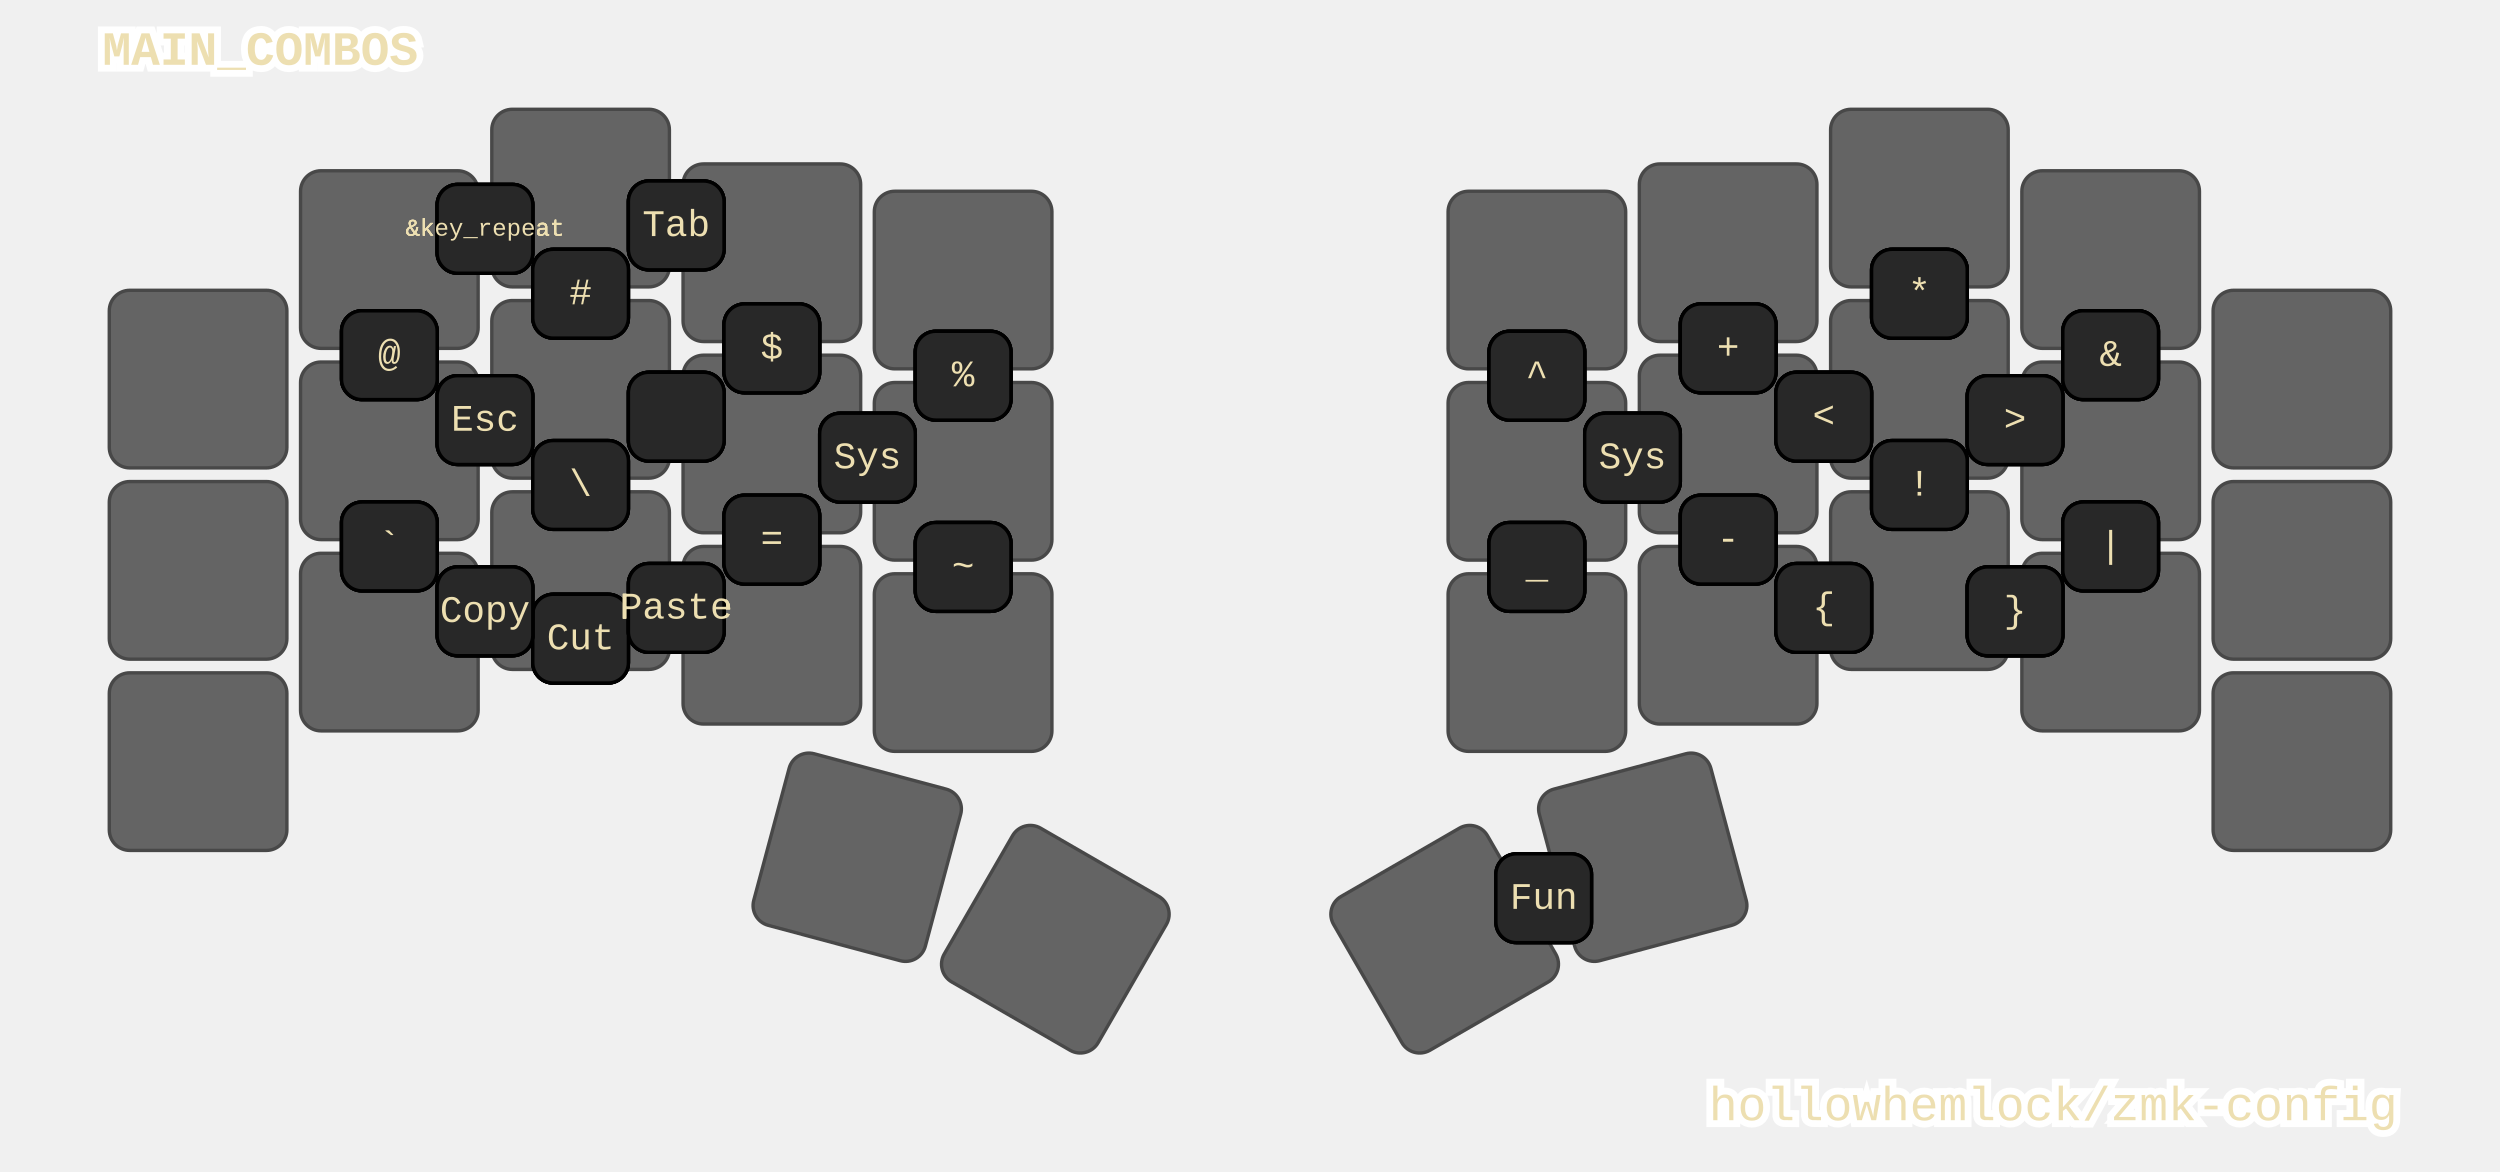
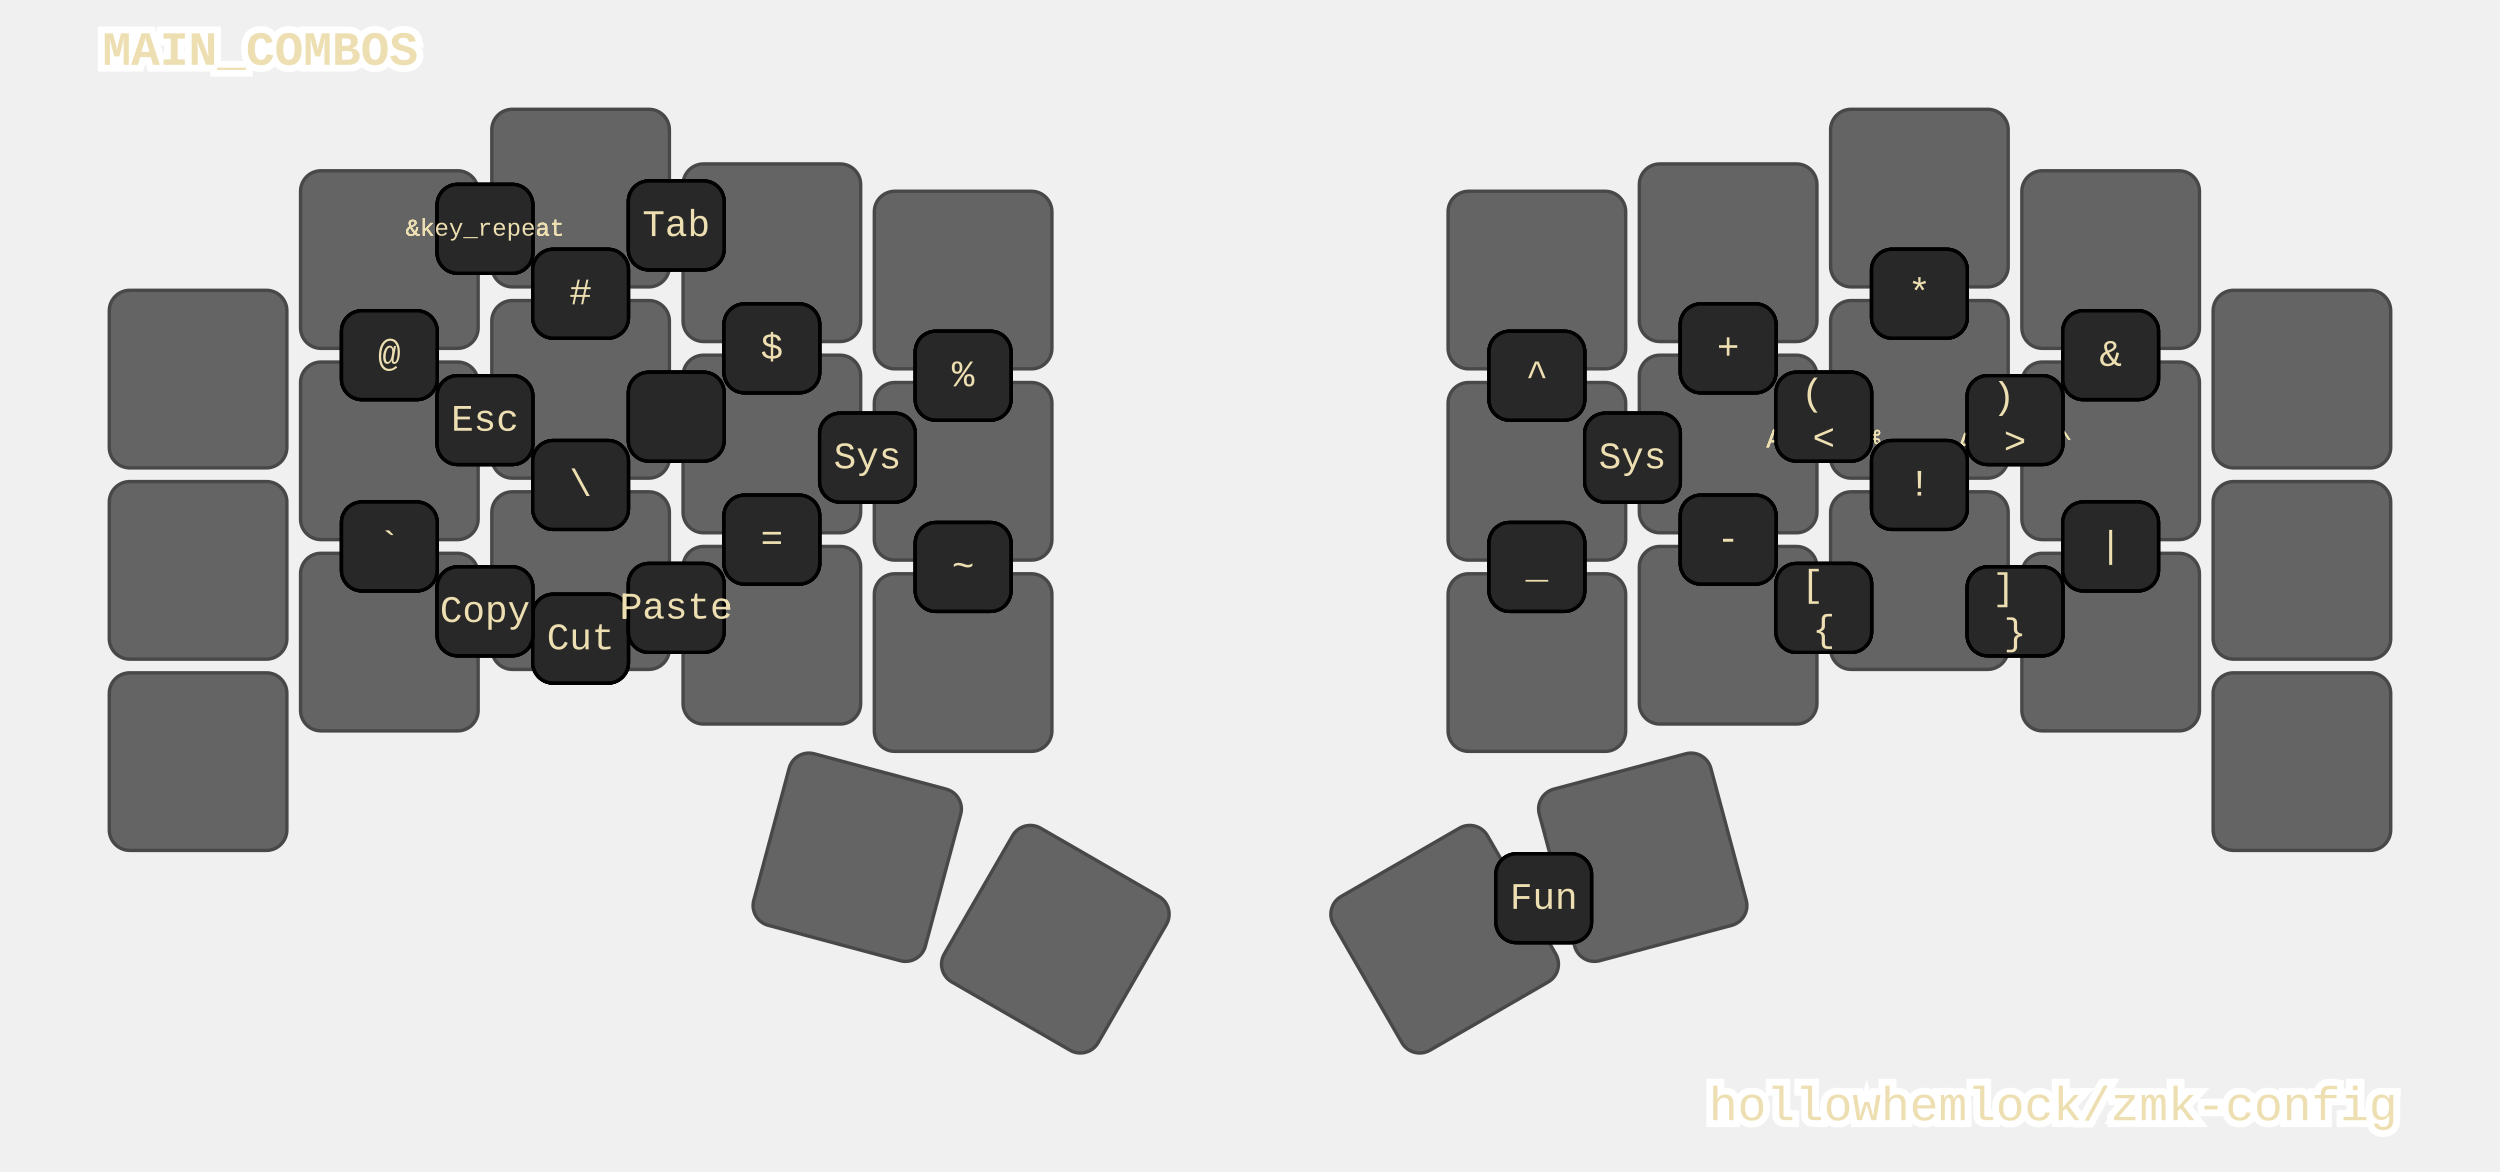
<svg xmlns="http://www.w3.org/2000/svg" xmlns:xlink="http://www.w3.org/1999/xlink" width="732" height="343" viewBox="0 0 732 343" class="keymap">
  <defs>/* start glyphs */
<svg id="mdi:bluetooth">
      <svg id="mdi-bluetooth" viewBox="0 0 24 24">
        <path d="M14.88,16.29L13,18.17V14.41M13,5.83L14.88,7.71L13,9.58M17.71,7.71L12,2H11V9.58L6.41,5L5,6.41L10.59,12L5,17.58L6.41,19L11,14.41V22H12L17.71,16.29L13.41,12L17.71,7.71Z" />
      </svg>
    </svg>
    <svg id="mdi:bluetooth-off">
      <svg id="mdi-bluetooth-off" viewBox="0 0 24 24">
        <path d="M13,5.83L14.88,7.71L13.28,9.31L14.69,10.72L17.71,7.7L12,2H11V7.03L13,9.03M5.41,4L4,5.41L10.59,12L5,17.59L6.41,19L11,14.41V22H12L16.29,17.71L18.59,20L20,18.59M13,18.17V14.41L14.88,16.29" />
      </svg>
    </svg>
    <svg id="mdi:keyboard-return">
      <svg id="mdi-keyboard-return" viewBox="0 0 24 24">
        <path d="M19,7V11H5.83L9.41,7.41L8,6L2,12L8,18L9.41,16.58L5.83,13H21V7H19Z" />
      </svg>
    </svg>
    <svg id="mdi:menu">
      <svg id="mdi-menu" viewBox="0 0 24 24">
        <path d="M3,6H21V8H3V6M3,11H21V13H3V11M3,16H21V18H3V16Z" />
      </svg>
    </svg>
    <svg id="mdi:pause">
      <svg id="mdi-pause" viewBox="0 0 24 24">
        <path d="M14,19H18V5H14M6,19H10V5H6V19Z" />
      </svg>
    </svg>
    <svg id="mdi:play-pause">
      <svg id="mdi-play-pause" viewBox="0 0 24 24">
        <path d="M3,5V19L11,12M13,19H16V5H13M18,5V19H21V5" />
      </svg>
    </svg>
    <svg id="mdi:progress-download">
      <svg id="mdi-progress-download" viewBox="0 0 24 24">
        <path d="M13,2.03C17.73,2.5 21.5,6.25 21.95,11C22.5,16.5 18.5,21.38 13,21.93V19.93C16.64,19.5 19.5,16.61 19.96,12.97C20.5,8.58 17.39,4.59 13,4.05V2.05L13,2.03M11,2.06V4.06C9.57,4.26 8.22,4.84 7.1,5.74L5.67,4.26C7.19,3 9.05,2.25 11,2.06M4.26,5.67L5.69,7.1C4.8,8.23 4.24,9.58 4.05,11H2.05C2.25,9.04 3,7.19 4.26,5.67M2.06,13H4.06C4.24,14.42 4.81,15.77 5.69,16.9L4.27,18.33C3.03,16.81 2.26,14.96 2.06,13M7.1,18.37C8.23,19.25 9.58,19.82 11,20V22C9.04,21.79 7.18,21 5.67,19.74L7.1,18.37M12,16.5L7.5,12H11V8H13V12H16.5L12,16.5Z" />
      </svg>
    </svg>
    <svg id="mdi:restart">
      <svg id="mdi-restart" viewBox="0 0 24 24">
        <path d="M12,4C14.1,4 16.1,4.8 17.6,6.3C20.7,9.4 20.7,14.5 17.6,17.6C15.8,19.5 13.3,20.2 10.9,19.9L11.4,17.9C13.1,18.1 14.9,17.5 16.2,16.2C18.5,13.9 18.5,10.1 16.2,7.7C15.1,6.6 13.5,6 12,6V10.6L7,5.6L12,0.6V4M6.3,17.6C3.7,15 3.3,11 5.1,7.9L6.6,9.4C5.5,11.6 5.9,14.4 7.8,16.2C8.3,16.7 8.9,17.1 9.6,17.4L9,19.4C8,19 7.1,18.4 6.3,17.6Z" />
      </svg>
    </svg>
    <svg id="mdi:skip-backward">
      <svg id="mdi-skip-backward" viewBox="0 0 24 24">
        <path d="M20,5V19L13,12M6,5V19H4V5M13,5V19L6,12" />
      </svg>
    </svg>
    <svg id="mdi:skip-forward">
      <svg id="mdi-skip-forward" viewBox="0 0 24 24">
        <path d="M4,5V19L11,12M18,5V19H20V5M11,5V19L18,12" />
      </svg>
    </svg>
    <svg id="mdi:usb">
      <svg id="mdi-usb" viewBox="0 0 24 24">
        <path d="M15,7V11H16V13H13V5H15L12,1L9,5H11V13H8V10.93C8.7,10.56 9.2,9.85 9.2,9C9.2,7.78 8.21,6.8 7,6.8C5.78,6.8 4.8,7.78 4.8,9C4.8,9.85 5.3,10.56 6,10.93V13A2,2 0 0,0 8,15H11V18.05C10.29,18.41 9.8,19.15 9.8,20A2.2,2.2 0 0,0 12,22.2A2.2,2.2 0 0,0 14.2,20C14.2,19.15 13.71,18.41 13,18.05V15H16A2,2 0 0,0 18,13V11H19V7H15Z" />
      </svg>
    </svg>
    <svg id="mdi:volume-high">
      <svg id="mdi-volume-high" viewBox="0 0 24 24">
        <path d="M14,3.23V5.29C16.89,6.15 19,8.83 19,12C19,15.17 16.89,17.84 14,18.7V20.77C18,19.86 21,16.28 21,12C21,7.72 18,4.14 14,3.23M16.5,12C16.5,10.23 15.5,8.71 14,7.97V16C15.5,15.29 16.5,13.76 16.5,12M3,9V15H7L12,20V4L7,9H3Z" />
      </svg>
    </svg>
    <svg id="mdi:volume-medium">
      <svg id="mdi-volume-medium" viewBox="0 0 24 24">
        <path d="M5,9V15H9L14,20V4L9,9M18.5,12C18.5,10.23 17.5,8.71 16,7.97V16C17.5,15.29 18.5,13.76 18.5,12Z" />
      </svg>
    </svg>
    <svg id="mdi:volume-off">
      <svg id="mdi-volume-off" viewBox="0 0 24 24">
        <path d="M12,4L9.91,6.09L12,8.18M4.27,3L3,4.27L7.73,9H3V15H7L12,20V13.27L16.25,17.53C15.58,18.04 14.83,18.46 14,18.7V20.77C15.38,20.45 16.63,19.82 17.68,18.96L19.73,21L21,19.73L12,10.73M19,12C19,12.94 18.8,13.82 18.46,14.64L19.97,16.15C20.62,14.91 21,13.5 21,12C21,7.72 18,4.14 14,3.23V5.29C16.89,6.15 19,8.83 19,12M16.5,12C16.5,10.23 15.5,8.71 14,7.97V10.18L16.45,12.63C16.5,12.43 16.5,12.21 16.5,12Z" />
      </svg>
    </svg>
  </defs>/* end glyphs */
<style>/* inherit to force styles through use tags */
svg path {
    fill: inherit;
}

/* font and background color specifications */
svg.keymap {
    font-family: SFMono-Regular,Consolas,Liberation Mono,Menlo,monospace;
    font-size: 14px;
    font-kerning: normal;
    text-rendering: optimizeLegibility;
    fill: #24292e;
}

/* default key styling */
rect.key {
    fill: #f6f8fa;
}

rect.key, rect.combo {
    stroke: #c9cccf;
    stroke-width: 1;
}

/* default key side styling, only used is draw_key_sides is set */
rect.side {
    filter: brightness(90%);
}

/* color accent for combo boxes */
rect.combo, rect.combo-separate {
    fill: #cdf;
}

/* color accent for held keys */
rect.held, rect.combo.held {
    fill: #fdd;
}

/* color accent for ghost (optional) keys */
rect.ghost, rect.combo.ghost {
    stroke-dasharray: 4, 4;
    stroke-width: 2;
}

text {
    text-anchor: middle;
    dominant-baseline: middle;
}

/* styling for layer labels */
text.label {
    font-weight: bold;
    text-anchor: start;
    stroke: white;
    stroke-width: 4;
    paint-order: stroke;
}

/* styling for optional footer */
text.footer {
    text-anchor: end;
    dominant-baseline: auto;
    stroke: white;
    stroke-width: 4;
    paint-order: stroke;
}

/* styling for combo tap, and key non-tap label text */
text.combo, text.hold, text.shifted, text.left, text.right {
    font-size: 11px;
}

text.hold {
    text-anchor: middle;
    dominant-baseline: auto;
}

text.shifted {
    text-anchor: middle;
    dominant-baseline: hanging;
}

text.left {
    text-anchor: start;
}

text.right {
    text-anchor: end;
}

text.layer-activator {
    text-decoration: underline;
}

/* styling for hold/shifted label text in combo box */
text.combo.hold, text.combo.shifted, text.combo.left, text.combo.right {
    font-size: 8px;
}

/* lighter symbol for transparent keys */
text.trans {
    fill: #7b7e81;
}

/* styling for combo dendrons */
path.combo {
    stroke-width: 1;
    stroke: gray;
    fill: none;
}

/* Start Tabler Icons Cleanup */
/* cannot use height/width with glyphs */
.icon-tabler &gt; path {
    fill: inherit;
    stroke: inherit;
    stroke-width: 2;
}
/* hide tabler's default box */
.icon-tabler &gt; path[stroke="none"][fill="none"] {
    visibility: hidden;
}
/* End Tabler Icons Cleanup */

@media (prefers-color-scheme: dark) {
svg.keymap { fill: #d1d6db; }
rect.key { fill: #3f4750; }
rect.key, rect.combo { stroke: #60666c; }
rect.combo, rect.combo-separate { fill: #1f3d7a; }
rect.held, rect.combo.held { fill: #854747; }
text.label, text.footer { stroke: black; }
text.trans { fill: #7e8184; }
path.combo { stroke: #7f7f7f; }

}
/*
 * merge_layers.py injects corner legends with these CSS classes:
 *   tl = top-left      (--tl layer, e.g. fun)
 *   tr = top-right     (--tr layer, e.g. sys)
 *   bl = bottom-left   (--bl layer, e.g. num)
 *   br = bottom-right  (--br layer, e.g. nav)
 *
 * Element types:
 *   text.tl   - text labels
 *   use.tl    - glyph icons (references defs section)
 *
 * Center layer (--center) uses keymap-drawer's built-in classes:
 *   text.tap, text.hold, text.shifted
 */
/* Key and combo background colors */
rect.key, rect.combo { fill: #282828; stroke: black; }
/* Background keys in combo layer - 30% transparent (70% opacity) */
.layer-MAIN_COMBOS rect.key { opacity: 0.7; }
/* Default text and glyph color */
text, use { fill: #eddfb1; }
/* Merged layer corner position colors */
text.tl, use.tl { fill: #e5c07b; }  /* top-left: function - yellow */
text.tr, use.tr { fill: #61afef; }  /* top-right: sys - blue */
text.bl, use.bl { fill: #98c379; }  /* bottom-left: numbers - green */
text.br, use.br { fill: #c678dd; }  /* bottom-right: nav - purple */
/* Held key text with layer colors */
text.held-tl { fill: #e5c07b; }  /* yellow */
text.held-tr { fill: #61afef; }  /* blue */
text.held-bl { fill: #98c379; }  /* green */
text.held-br { fill: #c678dd; }  /* purple */
/* Modifier keys - inherit default text color */
</style>
  <g transform="translate(30, 0)" class="layer-MAIN_COMBOS">
    <text x="0" y="15" class="label" id="MAIN_COMBOS">MAIN_COMBOS</text>
    <g transform="translate(0, 30)">
      <g transform="translate(28, 81)" class="key keypos-0">
        <rect rx="6" ry="6" x="-26" y="-26" width="52" height="52" class="key" />
      </g>
      <g transform="translate(84, 46)" class="key keypos-1">
        <rect rx="6" ry="6" x="-26" y="-26" width="52" height="52" class="key" />
      </g>
      <g transform="translate(140, 28)" class="key keypos-2">
        <rect rx="6" ry="6" x="-26" y="-26" width="52" height="52" class="key" />
      </g>
      <g transform="translate(196, 44)" class="key keypos-3">
        <rect rx="6" ry="6" x="-26" y="-26" width="52" height="52" class="key" />
      </g>
      <g transform="translate(252, 52)" class="key keypos-4">
        <rect rx="6" ry="6" x="-26" y="-26" width="52" height="52" class="key" />
      </g>
      <g transform="translate(420, 52)" class="key keypos-5">
        <rect rx="6" ry="6" x="-26" y="-26" width="52" height="52" class="key" />
      </g>
      <g transform="translate(476, 44)" class="key keypos-6">
        <rect rx="6" ry="6" x="-26" y="-26" width="52" height="52" class="key" />
      </g>
      <g transform="translate(532, 28)" class="key keypos-7">
        <rect rx="6" ry="6" x="-26" y="-26" width="52" height="52" class="key" />
      </g>
      <g transform="translate(588, 46)" class="key keypos-8">
        <rect rx="6" ry="6" x="-26" y="-26" width="52" height="52" class="key" />
      </g>
      <g transform="translate(644, 81)" class="key keypos-9">
        <rect rx="6" ry="6" x="-26" y="-26" width="52" height="52" class="key" />
      </g>
      <g transform="translate(28, 137)" class="key keypos-10">
        <rect rx="6" ry="6" x="-26" y="-26" width="52" height="52" class="key" />
      </g>
      <g transform="translate(84, 102)" class="key keypos-11">
        <rect rx="6" ry="6" x="-26" y="-26" width="52" height="52" class="key" />
      </g>
      <g transform="translate(140, 84)" class="key keypos-12">
        <rect rx="6" ry="6" x="-26" y="-26" width="52" height="52" class="key" />
      </g>
      <g transform="translate(196, 100)" class="key keypos-13">
        <rect rx="6" ry="6" x="-26" y="-26" width="52" height="52" class="key" />
      </g>
      <g transform="translate(252, 108)" class="key keypos-14">
        <rect rx="6" ry="6" x="-26" y="-26" width="52" height="52" class="key" />
      </g>
      <g transform="translate(420, 108)" class="key keypos-15">
        <rect rx="6" ry="6" x="-26" y="-26" width="52" height="52" class="key" />
      </g>
      <g transform="translate(476, 100)" class="key keypos-16">
        <rect rx="6" ry="6" x="-26" y="-26" width="52" height="52" class="key" />
      </g>
      <g transform="translate(532, 84)" class="key keypos-17">
        <rect rx="6" ry="6" x="-26" y="-26" width="52" height="52" class="key" />
      </g>
      <g transform="translate(588, 102)" class="key keypos-18">
        <rect rx="6" ry="6" x="-26" y="-26" width="52" height="52" class="key" />
      </g>
      <g transform="translate(644, 137)" class="key keypos-19">
        <rect rx="6" ry="6" x="-26" y="-26" width="52" height="52" class="key" />
      </g>
      <g transform="translate(28, 193)" class="key keypos-20">
        <rect rx="6" ry="6" x="-26" y="-26" width="52" height="52" class="key" />
      </g>
      <g transform="translate(84, 158)" class="key keypos-21">
        <rect rx="6" ry="6" x="-26" y="-26" width="52" height="52" class="key" />
      </g>
      <g transform="translate(140, 140)" class="key keypos-22">
        <rect rx="6" ry="6" x="-26" y="-26" width="52" height="52" class="key" />
      </g>
      <g transform="translate(196, 156)" class="key keypos-23">
        <rect rx="6" ry="6" x="-26" y="-26" width="52" height="52" class="key" />
      </g>
      <g transform="translate(252, 164)" class="key keypos-24">
        <rect rx="6" ry="6" x="-26" y="-26" width="52" height="52" class="key" />
      </g>
      <g transform="translate(420, 164)" class="key keypos-25">
        <rect rx="6" ry="6" x="-26" y="-26" width="52" height="52" class="key" />
      </g>
      <g transform="translate(476, 156)" class="key keypos-26">
        <rect rx="6" ry="6" x="-26" y="-26" width="52" height="52" class="key" />
      </g>
      <g transform="translate(532, 140)" class="key keypos-27">
        <rect rx="6" ry="6" x="-26" y="-26" width="52" height="52" class="key" />
      </g>
      <g transform="translate(588, 158)" class="key keypos-28">
        <rect rx="6" ry="6" x="-26" y="-26" width="52" height="52" class="key" />
      </g>
      <g transform="translate(644, 193)" class="key keypos-29">
        <rect rx="6" ry="6" x="-26" y="-26" width="52" height="52" class="key" />
      </g>
      <g transform="translate(221, 221) rotate(15.0)" class="key keypos-30">
        <rect rx="6" ry="6" x="-26" y="-26" width="52" height="52" class="key" />
      </g>
      <g transform="translate(279, 245) rotate(30.0)" class="key keypos-31">
        <rect rx="6" ry="6" x="-26" y="-26" width="52" height="52" class="key" />
      </g>
      <g transform="translate(393, 245) rotate(-30.0)" class="key keypos-32">
        <rect rx="6" ry="6" x="-26" y="-26" width="52" height="52" class="key" />
      </g>
      <g transform="translate(451, 221) rotate(-15.0)" class="key keypos-33">
        <rect rx="6" ry="6" x="-26" y="-26" width="52" height="52" class="key" />
      </g>
      <g class="combo layer combopos-0">
        <rect rx="6" ry="6" x="210" y="91" width="28" height="26" class="combo layer" />
        <text x="224" y="104" class="combo layer tap">Sys</text>
      </g>
      <g class="combo layer combopos-1">
        <rect rx="6" ry="6" x="210" y="91" width="28" height="26" class="combo layer" />
        <text x="224" y="104" class="combo layer tap">Sys</text>
      </g>
      <g class="combo layer combopos-2">
        <rect rx="6" ry="6" x="210" y="91" width="28" height="26" class="combo layer" />
        <text x="224" y="104" class="combo layer tap">Sys</text>
      </g>
      <g class="combo layer combopos-3">
        <rect rx="6" ry="6" x="210" y="91" width="28" height="26" class="combo layer" />
        <text x="224" y="104" class="combo layer tap">Sys</text>
      </g>
      <g class="combo layer combopos-4">
        <rect rx="6" ry="6" x="434" y="91" width="28" height="26" class="combo layer" />
        <text x="448" y="104" class="combo layer tap">Sys</text>
      </g>
      <g class="combo layer combopos-5">
        <rect rx="6" ry="6" x="434" y="91" width="28" height="26" class="combo layer" />
        <text x="448" y="104" class="combo layer tap">Sys</text>
      </g>
      <g class="combo layer combopos-6">
        <rect rx="6" ry="6" x="434" y="91" width="28" height="26" class="combo layer" />
        <text x="448" y="104" class="combo layer tap">Sys</text>
      </g>
      <g class="combo layer combopos-7">
        <rect rx="6" ry="6" x="434" y="91" width="28" height="26" class="combo layer" />
        <text x="448" y="104" class="combo layer tap">Sys</text>
      </g>
      <g class="combo combopos-8">
        <rect rx="6" ry="6" x="98" y="24" width="28" height="26" class="combo" />
        <text x="112" y="37" class="combo tap">
          <tspan style="font-size: 64%">&amp;key_repeat</tspan>
        </text>
      </g>
      <g class="combo combopos-9">
        <rect rx="6" ry="6" x="98" y="24" width="28" height="26" class="combo" />
        <text x="112" y="37" class="combo tap">
          <tspan style="font-size: 64%">&amp;key_repeat</tspan>
        </text>
      </g>
      <g class="combo combopos-10">
        <rect rx="6" ry="6" x="98" y="24" width="28" height="26" class="combo" />
        <text x="112" y="37" class="combo tap">
          <tspan style="font-size: 64%">&amp;key_repeat</tspan>
        </text>
      </g>
      <g class="combo combopos-11">
        <rect rx="6" ry="6" x="98" y="24" width="28" height="26" class="combo" />
        <text x="112" y="37" class="combo tap">
          <tspan style="font-size: 64%">&amp;key_repeat</tspan>
        </text>
      </g>
      <g class="combo combopos-12">
        <rect rx="6" ry="6" x="154" y="23" width="28" height="26" class="combo" />
        <text x="168" y="36" class="combo tap">Tab</text>
      </g>
      <g class="combo combopos-13">
        <rect rx="6" ry="6" x="154" y="23" width="28" height="26" class="combo" />
        <text x="168" y="36" class="combo tap">Tab</text>
      </g>
      <g class="combo combopos-14">
        <rect rx="6" ry="6" x="154" y="23" width="28" height="26" class="combo" />
        <text x="168" y="36" class="combo tap">Tab</text>
      </g>
      <g class="combo combopos-15">
        <rect rx="6" ry="6" x="154" y="23" width="28" height="26" class="combo" />
        <text x="168" y="36" class="combo tap">Tab</text>
      </g>
      <g class="combo combopos-16">
        <rect rx="6" ry="6" x="98" y="80" width="28" height="26" class="combo" />
        <text x="112" y="93" class="combo tap">Esc</text>
      </g>
      <g class="combo combopos-17">
        <rect rx="6" ry="6" x="98" y="80" width="28" height="26" class="combo" />
        <text x="112" y="93" class="combo tap">Esc</text>
      </g>
      <g class="combo combopos-18">
        <rect rx="6" ry="6" x="98" y="80" width="28" height="26" class="combo" />
        <text x="112" y="93" class="combo tap">Esc</text>
      </g>
      <g class="combo combopos-19">
        <rect rx="6" ry="6" x="98" y="80" width="28" height="26" class="combo" />
        <text x="112" y="93" class="combo tap">Esc</text>
      </g>
      <g class="combo combopos-20">
        <rect rx="6" ry="6" x="154" y="79" width="28" height="26" class="combo" />
        <use href="#mdi:keyboard-return" xlink:href="#mdi:keyboard-return" x="161" y="85" height="14" width="14.0" class="combo tap glyph mdi:keyboard-return" />
      </g>
      <g class="combo combopos-21">
        <rect rx="6" ry="6" x="154" y="79" width="28" height="26" class="combo" />
        <use href="#mdi:keyboard-return" xlink:href="#mdi:keyboard-return" x="161" y="85" height="14" width="14.0" class="combo tap glyph mdi:keyboard-return" />
      </g>
      <g class="combo combopos-22">
        <rect rx="6" ry="6" x="154" y="79" width="28" height="26" class="combo" />
        <use href="#mdi:keyboard-return" xlink:href="#mdi:keyboard-return" x="161" y="85" height="14" width="14.0" class="combo tap glyph mdi:keyboard-return" />
      </g>
      <g class="combo combopos-23">
        <rect rx="6" ry="6" x="154" y="79" width="28" height="26" class="combo" />
        <use href="#mdi:keyboard-return" xlink:href="#mdi:keyboard-return" x="161" y="85" height="14" width="14.0" class="combo tap glyph mdi:keyboard-return" />
      </g>
      <g class="combo combopos-24">
        <path d="M140,157 l-37,1" class="combo" />
        <path d="M140,157 l37,-1" class="combo" />
        <rect rx="6" ry="6" x="126" y="144" width="28" height="26" class="combo" />
        <text x="140" y="157" class="combo tap">Cut</text>
      </g>
      <g class="combo combopos-25">
        <path d="M140,157 l-37,1" class="combo" />
        <path d="M140,157 l37,-1" class="combo" />
        <rect rx="6" ry="6" x="126" y="144" width="28" height="26" class="combo" />
        <text x="140" y="157" class="combo tap">Cut</text>
      </g>
      <g class="combo combopos-26">
        <path d="M140,157 l-37,1" class="combo" />
        <path d="M140,157 l37,-1" class="combo" />
        <rect rx="6" ry="6" x="126" y="144" width="28" height="26" class="combo" />
        <text x="140" y="157" class="combo tap">Cut</text>
      </g>
      <g class="combo combopos-27">
        <path d="M140,157 l-37,1" class="combo" />
        <path d="M140,157 l37,-1" class="combo" />
        <rect rx="6" ry="6" x="126" y="144" width="28" height="26" class="combo" />
        <text x="140" y="157" class="combo tap">Cut</text>
      </g>
      <g class="combo combopos-28">
        <rect rx="6" ry="6" x="98" y="136" width="28" height="26" class="combo" />
        <text x="112" y="149" class="combo tap">Copy</text>
      </g>
      <g class="combo combopos-29">
        <rect rx="6" ry="6" x="98" y="136" width="28" height="26" class="combo" />
        <text x="112" y="149" class="combo tap">Copy</text>
      </g>
      <g class="combo combopos-30">
        <rect rx="6" ry="6" x="98" y="136" width="28" height="26" class="combo" />
        <text x="112" y="149" class="combo tap">Copy</text>
      </g>
      <g class="combo combopos-31">
        <rect rx="6" ry="6" x="98" y="136" width="28" height="26" class="combo" />
        <text x="112" y="149" class="combo tap">Copy</text>
      </g>
      <g class="combo combopos-32">
        <rect rx="6" ry="6" x="154" y="135" width="28" height="26" class="combo" />
        <text x="168" y="148" class="combo tap">Paste</text>
      </g>
      <g class="combo combopos-33">
        <rect rx="6" ry="6" x="154" y="135" width="28" height="26" class="combo" />
        <text x="168" y="148" class="combo tap">Paste</text>
      </g>
      <g class="combo combopos-34">
        <rect rx="6" ry="6" x="154" y="135" width="28" height="26" class="combo" />
        <text x="168" y="148" class="combo tap">Paste</text>
      </g>
      <g class="combo combopos-35">
        <rect rx="6" ry="6" x="154" y="135" width="28" height="26" class="combo" />
        <text x="168" y="148" class="combo tap">Paste</text>
      </g>
      <g class="combo combopos-36">
        <rect rx="6" ry="6" x="490" y="79" width="28" height="26" class="combo" />
        <text x="504" y="92" class="combo tap">(</text>
-         <text x="504" y="101" class="combo hold">&gt;</text>
+         <text x="504" y="101" class="combo hold">AltGr+⌘</text>
      </g>
      <g class="combo combopos-37">
        <rect rx="6" ry="6" x="490" y="79" width="28" height="26" class="combo" />
        <text x="504" y="92" class="combo tap">(</text>
-         <text x="504" y="101" class="combo hold">&gt;</text>
+         <text x="504" y="101" class="combo hold">AltGr+⌘</text>
      </g>
      <g class="combo combopos-38">
        <rect rx="6" ry="6" x="490" y="79" width="28" height="26" class="combo" />
        <text x="504" y="92" class="combo tap">(</text>
-         <text x="504" y="101" class="combo hold">&gt;</text>
+         <text x="504" y="101" class="combo hold">AltGr+⌘</text>
      </g>
      <g class="combo combopos-39">
        <rect rx="6" ry="6" x="546" y="80" width="28" height="26" class="combo" />
        <text x="560" y="93" class="combo tap">)</text>
-         <text x="560" y="102" class="combo hold">&gt;</text>
+         <text x="560" y="102" class="combo hold">AltGr+⌃</text>
      </g>
      <g class="combo combopos-40">
        <rect rx="6" ry="6" x="546" y="80" width="28" height="26" class="combo" />
        <text x="560" y="93" class="combo tap">)</text>
-         <text x="560" y="102" class="combo hold">&gt;</text>
+         <text x="560" y="102" class="combo hold">AltGr+⌃</text>
      </g>
      <g class="combo combopos-41">
        <rect rx="6" ry="6" x="546" y="80" width="28" height="26" class="combo" />
        <text x="560" y="93" class="combo tap">)</text>
-         <text x="560" y="102" class="combo hold">&gt;</text>
+         <text x="560" y="102" class="combo hold">AltGr+⌃</text>
      </g>
      <g class="combo combopos-42">
        <rect rx="6" ry="6" x="490" y="79" width="28" height="26" class="combo" />
-         <text x="504" y="92" class="combo tap">&lt;</text>
+         <text x="504" y="92" class="combo tap">
+           <tspan x="504" dy="-0.6em">(</tspan>
+           <tspan x="504" dy="1.2em">&lt;</tspan>
+         </text>
      </g>
      <g class="combo combopos-43">
        <rect rx="6" ry="6" x="546" y="80" width="28" height="26" class="combo" />
-         <text x="560" y="93" class="combo tap">&gt;</text>
+         <text x="560" y="93" class="combo tap">
+           <tspan x="560" dy="-0.6em">)</tspan>
+           <tspan x="560" dy="1.2em">&gt;</tspan>
+         </text>
      </g>
      <g class="combo combopos-44">
        <rect rx="6" ry="6" x="490" y="135" width="28" height="26" class="combo" />
        <text x="504" y="148" class="combo tap">[</text>
-         <text x="504" y="157" class="combo hold">}</text>
      </g>
      <g class="combo combopos-45">
        <rect rx="6" ry="6" x="490" y="135" width="28" height="26" class="combo" />
        <text x="504" y="148" class="combo tap">[</text>
-         <text x="504" y="157" class="combo hold">}</text>
      </g>
      <g class="combo combopos-46">
        <rect rx="6" ry="6" x="490" y="135" width="28" height="26" class="combo" />
        <text x="504" y="148" class="combo tap">[</text>
-         <text x="504" y="157" class="combo hold">}</text>
      </g>
      <g class="combo combopos-47">
        <rect rx="6" ry="6" x="546" y="136" width="28" height="26" class="combo" />
        <text x="560" y="149" class="combo tap">]</text>
-         <text x="560" y="158" class="combo hold">}</text>
      </g>
      <g class="combo combopos-48">
        <rect rx="6" ry="6" x="546" y="136" width="28" height="26" class="combo" />
        <text x="560" y="149" class="combo tap">]</text>
-         <text x="560" y="158" class="combo hold">}</text>
      </g>
      <g class="combo combopos-49">
        <rect rx="6" ry="6" x="546" y="136" width="28" height="26" class="combo" />
        <text x="560" y="149" class="combo tap">]</text>
-         <text x="560" y="158" class="combo hold">}</text>
      </g>
      <g class="combo combopos-50">
        <rect rx="6" ry="6" x="490" y="135" width="28" height="26" class="combo" />
-         <text x="504" y="148" class="combo tap">{</text>
+         <text x="504" y="148" class="combo tap">
+           <tspan x="504" dy="-0.6em">[</tspan>
+           <tspan x="504" dy="1.2em">{</tspan>
+         </text>
      </g>
      <g class="combo combopos-51">
        <rect rx="6" ry="6" x="546" y="136" width="28" height="26" class="combo" />
-         <text x="560" y="149" class="combo tap">}</text>
+         <text x="560" y="149" class="combo tap">
+           <tspan x="560" dy="-0.6em">]</tspan>
+           <tspan x="560" dy="1.2em">}</tspan>
+         </text>
      </g>
      <g class="combo layer combopos-52">
        <rect rx="6" ry="6" x="408" y="220" width="28" height="26" class="combo layer" />
        <text x="422" y="233" class="combo layer tap">Fun</text>
      </g>
      <g class="combo layer combopos-53">
        <rect rx="6" ry="6" x="408" y="220" width="28" height="26" class="combo layer" />
        <text x="422" y="233" class="combo layer tap">Fun</text>
      </g>
      <g class="combo layer combopos-54">
        <rect rx="6" ry="6" x="408" y="220" width="28" height="26" class="combo layer" />
        <text x="422" y="233" class="combo layer tap">Fun</text>
      </g>
      <g class="combo combopos-55">
        <rect rx="6" ry="6" x="70" y="61" width="28" height="26" class="combo" />
        <text x="84" y="74" class="combo tap">@</text>
      </g>
      <g class="combo combopos-56">
        <rect rx="6" ry="6" x="70" y="61" width="28" height="26" class="combo" />
        <text x="84" y="74" class="combo tap">@</text>
      </g>
      <g class="combo combopos-57">
        <rect rx="6" ry="6" x="70" y="61" width="28" height="26" class="combo" />
        <text x="84" y="74" class="combo tap">@</text>
      </g>
      <g class="combo combopos-58">
        <rect rx="6" ry="6" x="70" y="61" width="28" height="26" class="combo" />
        <text x="84" y="74" class="combo tap">@</text>
      </g>
      <g class="combo combopos-59">
        <rect rx="6" ry="6" x="126" y="43" width="28" height="26" class="combo" />
        <text x="140" y="56" class="combo tap">#</text>
      </g>
      <g class="combo combopos-60">
        <rect rx="6" ry="6" x="126" y="43" width="28" height="26" class="combo" />
        <text x="140" y="56" class="combo tap">#</text>
      </g>
      <g class="combo combopos-61">
        <rect rx="6" ry="6" x="126" y="43" width="28" height="26" class="combo" />
        <text x="140" y="56" class="combo tap">#</text>
      </g>
      <g class="combo combopos-62">
        <rect rx="6" ry="6" x="126" y="43" width="28" height="26" class="combo" />
        <text x="140" y="56" class="combo tap">#</text>
      </g>
      <g class="combo combopos-63">
        <rect rx="6" ry="6" x="182" y="59" width="28" height="26" class="combo" />
        <text x="196" y="72" class="combo tap">$</text>
      </g>
      <g class="combo combopos-64">
        <rect rx="6" ry="6" x="182" y="59" width="28" height="26" class="combo" />
        <text x="196" y="72" class="combo tap">$</text>
      </g>
      <g class="combo combopos-65">
        <rect rx="6" ry="6" x="182" y="59" width="28" height="26" class="combo" />
        <text x="196" y="72" class="combo tap">$</text>
      </g>
      <g class="combo combopos-66">
        <rect rx="6" ry="6" x="182" y="59" width="28" height="26" class="combo" />
        <text x="196" y="72" class="combo tap">$</text>
      </g>
      <g class="combo combopos-67">
        <rect rx="6" ry="6" x="238" y="67" width="28" height="26" class="combo" />
        <text x="252" y="80" class="combo tap">%</text>
      </g>
      <g class="combo combopos-68">
        <rect rx="6" ry="6" x="238" y="67" width="28" height="26" class="combo" />
        <text x="252" y="80" class="combo tap">%</text>
      </g>
      <g class="combo combopos-69">
        <rect rx="6" ry="6" x="238" y="67" width="28" height="26" class="combo" />
        <text x="252" y="80" class="combo tap">%</text>
      </g>
      <g class="combo combopos-70">
        <rect rx="6" ry="6" x="238" y="67" width="28" height="26" class="combo" />
        <text x="252" y="80" class="combo tap">%</text>
      </g>
      <g class="combo combopos-71">
        <rect rx="6" ry="6" x="406" y="67" width="28" height="26" class="combo" />
        <text x="420" y="80" class="combo tap">^</text>
      </g>
      <g class="combo combopos-72">
        <rect rx="6" ry="6" x="406" y="67" width="28" height="26" class="combo" />
        <text x="420" y="80" class="combo tap">^</text>
      </g>
      <g class="combo combopos-73">
        <rect rx="6" ry="6" x="406" y="67" width="28" height="26" class="combo" />
        <text x="420" y="80" class="combo tap">^</text>
      </g>
      <g class="combo combopos-74">
        <rect rx="6" ry="6" x="406" y="67" width="28" height="26" class="combo" />
        <text x="420" y="80" class="combo tap">^</text>
      </g>
      <g class="combo combopos-75">
        <rect rx="6" ry="6" x="462" y="59" width="28" height="26" class="combo" />
        <text x="476" y="72" class="combo tap">+</text>
      </g>
      <g class="combo combopos-76">
        <rect rx="6" ry="6" x="462" y="59" width="28" height="26" class="combo" />
        <text x="476" y="72" class="combo tap">+</text>
      </g>
      <g class="combo combopos-77">
        <rect rx="6" ry="6" x="462" y="59" width="28" height="26" class="combo" />
        <text x="476" y="72" class="combo tap">+</text>
      </g>
      <g class="combo combopos-78">
        <rect rx="6" ry="6" x="462" y="59" width="28" height="26" class="combo" />
        <text x="476" y="72" class="combo tap">+</text>
      </g>
      <g class="combo combopos-79">
        <rect rx="6" ry="6" x="518" y="43" width="28" height="26" class="combo" />
        <text x="532" y="56" class="combo tap">*</text>
      </g>
      <g class="combo combopos-80">
        <rect rx="6" ry="6" x="518" y="43" width="28" height="26" class="combo" />
        <text x="532" y="56" class="combo tap">*</text>
      </g>
      <g class="combo combopos-81">
        <rect rx="6" ry="6" x="518" y="43" width="28" height="26" class="combo" />
        <text x="532" y="56" class="combo tap">*</text>
      </g>
      <g class="combo combopos-82">
        <rect rx="6" ry="6" x="518" y="43" width="28" height="26" class="combo" />
        <text x="532" y="56" class="combo tap">*</text>
      </g>
      <g class="combo combopos-83">
        <rect rx="6" ry="6" x="574" y="61" width="28" height="26" class="combo" />
        <text x="588" y="74" class="combo tap">&amp;</text>
      </g>
      <g class="combo combopos-84">
        <rect rx="6" ry="6" x="574" y="61" width="28" height="26" class="combo" />
        <text x="588" y="74" class="combo tap">&amp;</text>
      </g>
      <g class="combo combopos-85">
        <rect rx="6" ry="6" x="574" y="61" width="28" height="26" class="combo" />
        <text x="588" y="74" class="combo tap">&amp;</text>
      </g>
      <g class="combo combopos-86">
        <rect rx="6" ry="6" x="574" y="61" width="28" height="26" class="combo" />
        <text x="588" y="74" class="combo tap">&amp;</text>
      </g>
      <g class="combo combopos-87">
        <rect rx="6" ry="6" x="70" y="117" width="28" height="26" class="combo" />
        <text x="84" y="130" class="combo tap">`</text>
      </g>
      <g class="combo combopos-88">
        <rect rx="6" ry="6" x="70" y="117" width="28" height="26" class="combo" />
        <text x="84" y="130" class="combo tap">`</text>
      </g>
      <g class="combo combopos-89">
        <rect rx="6" ry="6" x="70" y="117" width="28" height="26" class="combo" />
        <text x="84" y="130" class="combo tap">`</text>
      </g>
      <g class="combo combopos-90">
        <rect rx="6" ry="6" x="70" y="117" width="28" height="26" class="combo" />
        <text x="84" y="130" class="combo tap">`</text>
      </g>
      <g class="combo combopos-91">
        <rect rx="6" ry="6" x="126" y="99" width="28" height="26" class="combo" />
        <text x="140" y="112" class="combo tap">\</text>
      </g>
      <g class="combo combopos-92">
        <rect rx="6" ry="6" x="126" y="99" width="28" height="26" class="combo" />
        <text x="140" y="112" class="combo tap">\</text>
      </g>
      <g class="combo combopos-93">
        <rect rx="6" ry="6" x="126" y="99" width="28" height="26" class="combo" />
        <text x="140" y="112" class="combo tap">\</text>
      </g>
      <g class="combo combopos-94">
        <rect rx="6" ry="6" x="126" y="99" width="28" height="26" class="combo" />
        <text x="140" y="112" class="combo tap">\</text>
      </g>
      <g class="combo combopos-95">
        <rect rx="6" ry="6" x="182" y="115" width="28" height="26" class="combo" />
        <text x="196" y="128" class="combo tap">=</text>
      </g>
      <g class="combo combopos-96">
        <rect rx="6" ry="6" x="182" y="115" width="28" height="26" class="combo" />
        <text x="196" y="128" class="combo tap">=</text>
      </g>
      <g class="combo combopos-97">
        <rect rx="6" ry="6" x="182" y="115" width="28" height="26" class="combo" />
        <text x="196" y="128" class="combo tap">=</text>
      </g>
      <g class="combo combopos-98">
        <rect rx="6" ry="6" x="182" y="115" width="28" height="26" class="combo" />
        <text x="196" y="128" class="combo tap">=</text>
      </g>
      <g class="combo combopos-99">
        <rect rx="6" ry="6" x="238" y="123" width="28" height="26" class="combo" />
        <text x="252" y="136" class="combo tap">~</text>
      </g>
      <g class="combo combopos-100">
        <rect rx="6" ry="6" x="238" y="123" width="28" height="26" class="combo" />
        <text x="252" y="136" class="combo tap">~</text>
      </g>
      <g class="combo combopos-101">
        <rect rx="6" ry="6" x="238" y="123" width="28" height="26" class="combo" />
        <text x="252" y="136" class="combo tap">~</text>
      </g>
      <g class="combo combopos-102">
        <rect rx="6" ry="6" x="238" y="123" width="28" height="26" class="combo" />
        <text x="252" y="136" class="combo tap">~</text>
      </g>
      <g class="combo combopos-103">
        <rect rx="6" ry="6" x="406" y="123" width="28" height="26" class="combo" />
        <text x="420" y="136" class="combo tap">_</text>
      </g>
      <g class="combo combopos-104">
        <rect rx="6" ry="6" x="406" y="123" width="28" height="26" class="combo" />
        <text x="420" y="136" class="combo tap">_</text>
      </g>
      <g class="combo combopos-105">
        <rect rx="6" ry="6" x="406" y="123" width="28" height="26" class="combo" />
        <text x="420" y="136" class="combo tap">_</text>
      </g>
      <g class="combo combopos-106">
        <rect rx="6" ry="6" x="406" y="123" width="28" height="26" class="combo" />
        <text x="420" y="136" class="combo tap">_</text>
      </g>
      <g class="combo combopos-107">
        <rect rx="6" ry="6" x="462" y="115" width="28" height="26" class="combo" />
        <text x="476" y="128" class="combo tap">-</text>
      </g>
      <g class="combo combopos-108">
        <rect rx="6" ry="6" x="462" y="115" width="28" height="26" class="combo" />
        <text x="476" y="128" class="combo tap">-</text>
      </g>
      <g class="combo combopos-109">
        <rect rx="6" ry="6" x="462" y="115" width="28" height="26" class="combo" />
        <text x="476" y="128" class="combo tap">-</text>
      </g>
      <g class="combo combopos-110">
        <rect rx="6" ry="6" x="462" y="115" width="28" height="26" class="combo" />
        <text x="476" y="128" class="combo tap">-</text>
      </g>
      <g class="combo combopos-111">
        <rect rx="6" ry="6" x="518" y="99" width="28" height="26" class="combo" />
        <text x="532" y="112" class="combo tap">!</text>
      </g>
      <g class="combo combopos-112">
        <rect rx="6" ry="6" x="518" y="99" width="28" height="26" class="combo" />
        <text x="532" y="112" class="combo tap">!</text>
      </g>
      <g class="combo combopos-113">
        <rect rx="6" ry="6" x="518" y="99" width="28" height="26" class="combo" />
        <text x="532" y="112" class="combo tap">!</text>
      </g>
      <g class="combo combopos-114">
        <rect rx="6" ry="6" x="518" y="99" width="28" height="26" class="combo" />
        <text x="532" y="112" class="combo tap">!</text>
      </g>
      <g class="combo combopos-115">
        <rect rx="6" ry="6" x="574" y="117" width="28" height="26" class="combo" />
        <text x="588" y="130" class="combo tap">|</text>
      </g>
      <g class="combo combopos-116">
        <rect rx="6" ry="6" x="574" y="117" width="28" height="26" class="combo" />
        <text x="588" y="130" class="combo tap">|</text>
      </g>
      <g class="combo combopos-117">
        <rect rx="6" ry="6" x="574" y="117" width="28" height="26" class="combo" />
        <text x="588" y="130" class="combo tap">|</text>
      </g>
      <g class="combo combopos-118">
        <rect rx="6" ry="6" x="574" y="117" width="28" height="26" class="combo" />
        <text x="588" y="130" class="combo tap">|</text>
      </g>
    </g>
  </g>
  <text x="702.0" y="328.0" class="footer">hollowhemlock/zmk-config</text>
</svg>
